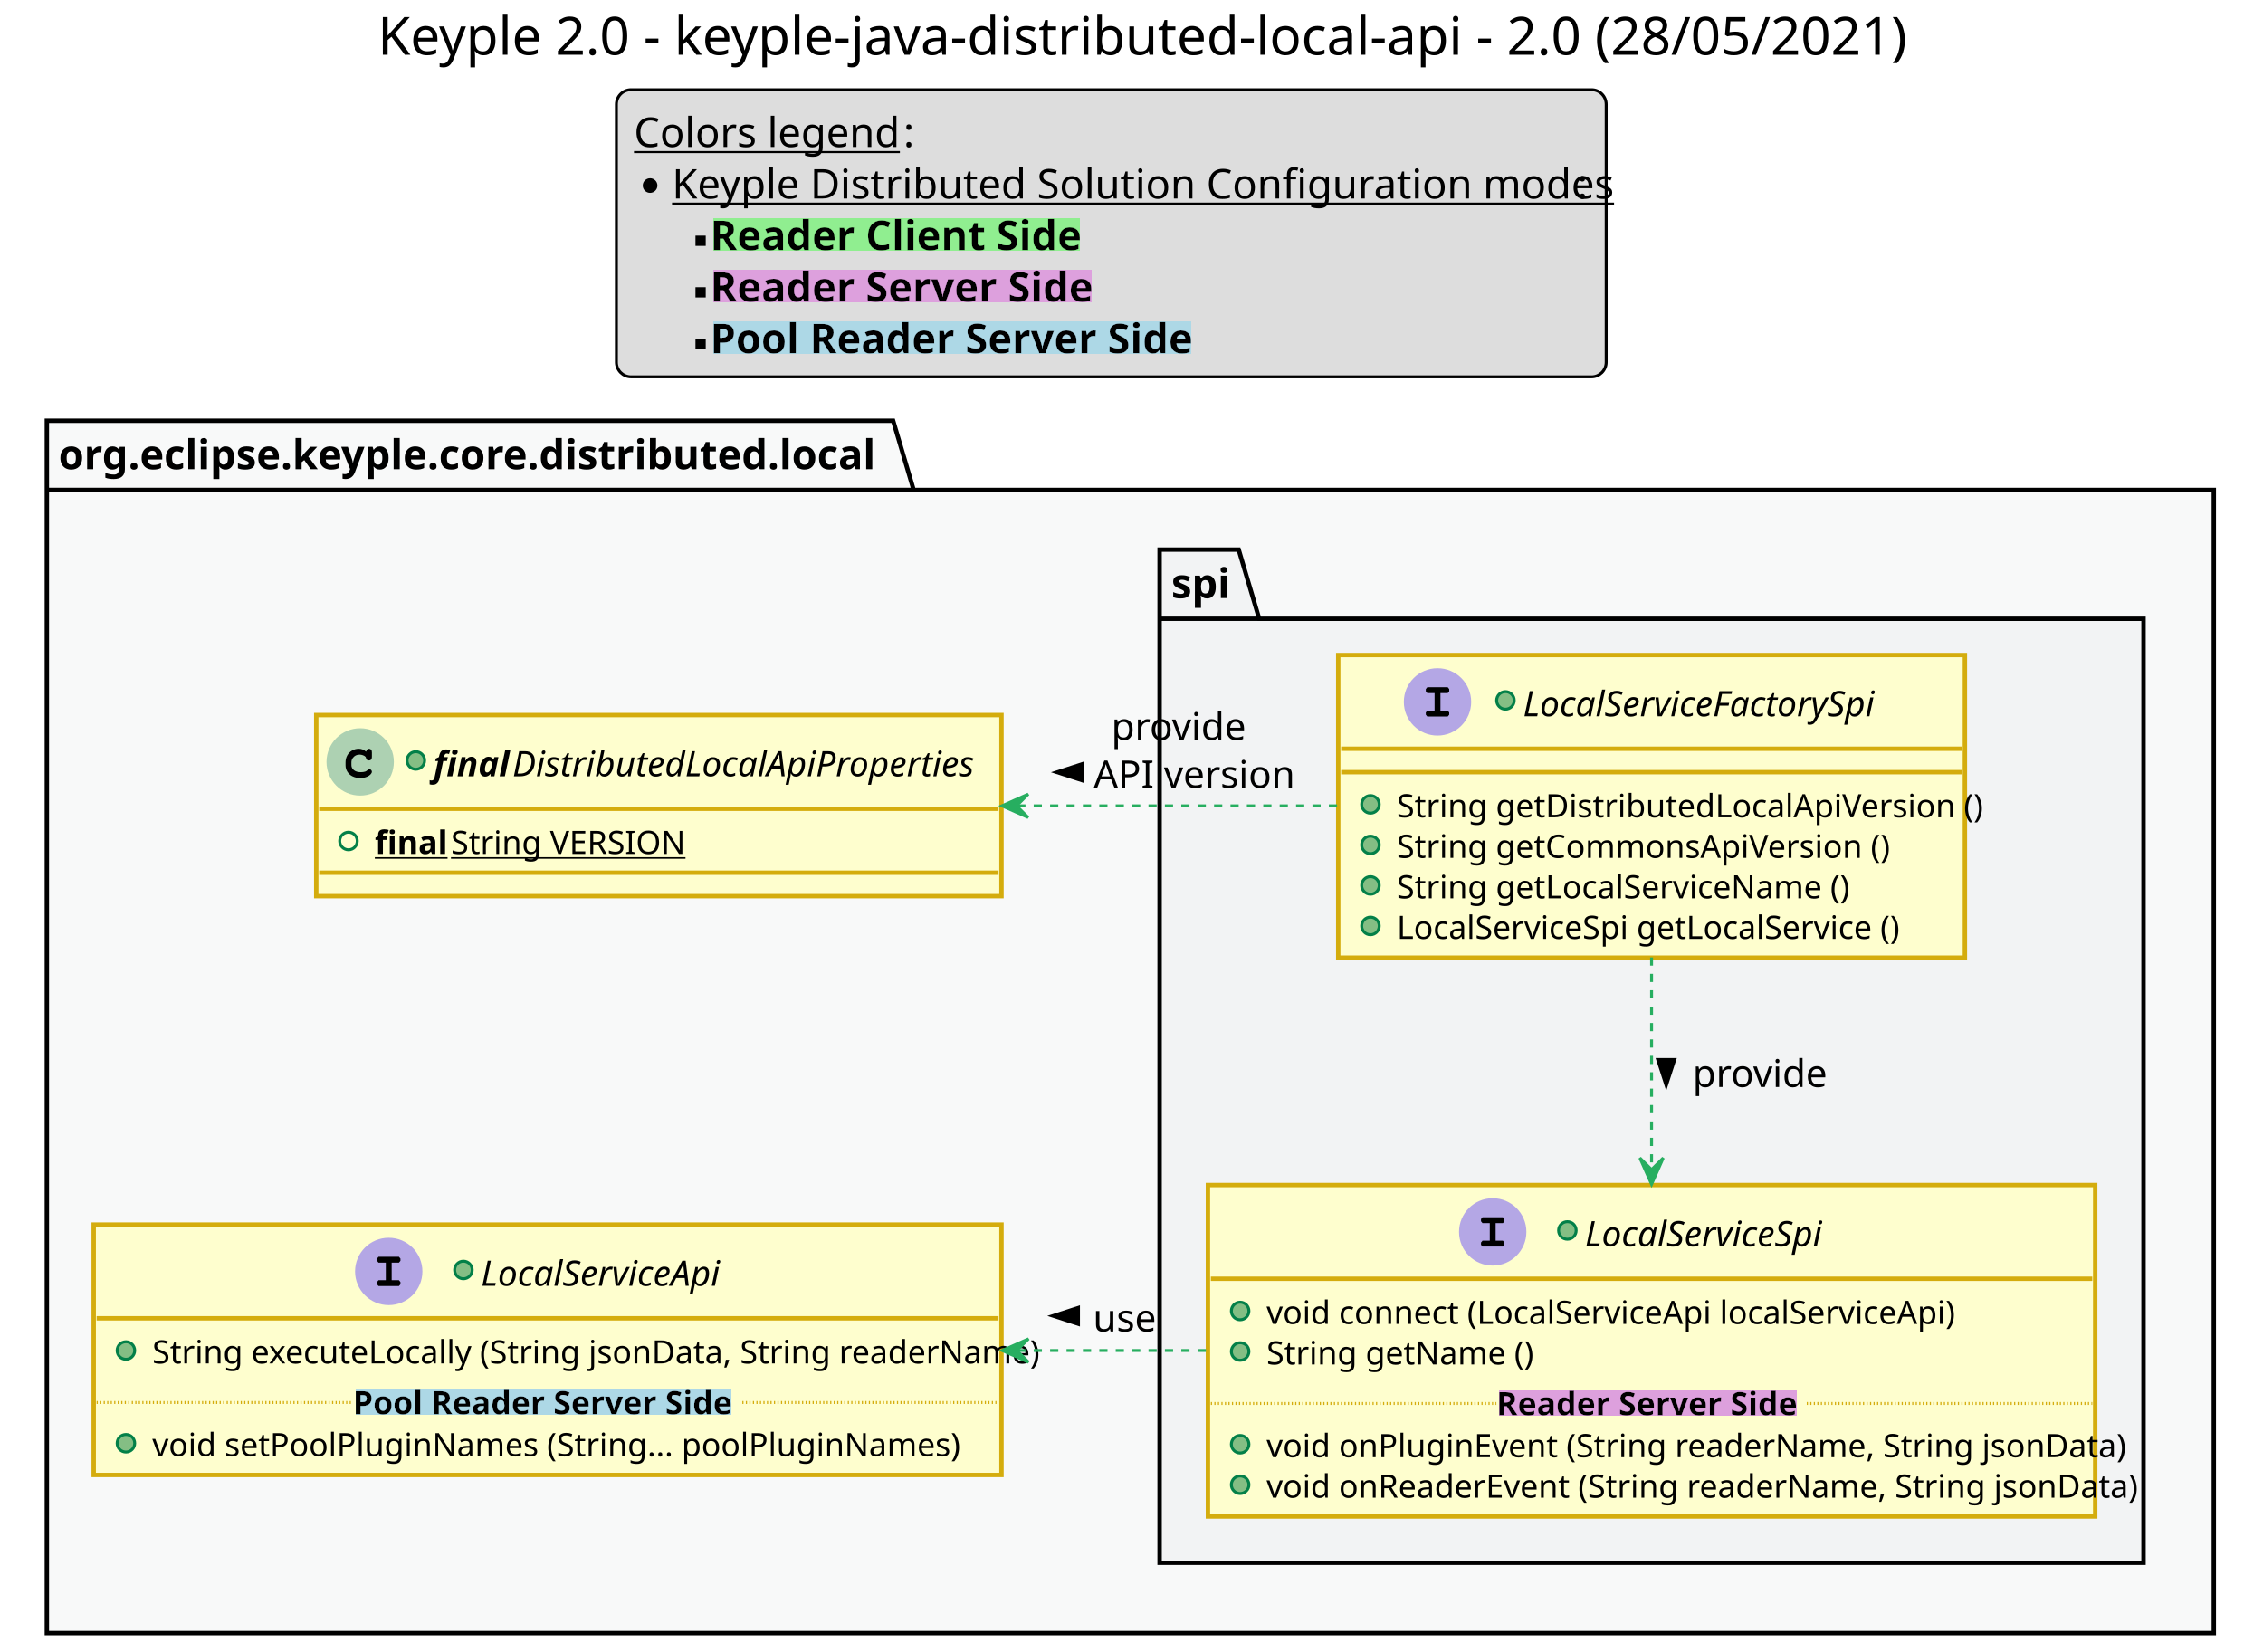
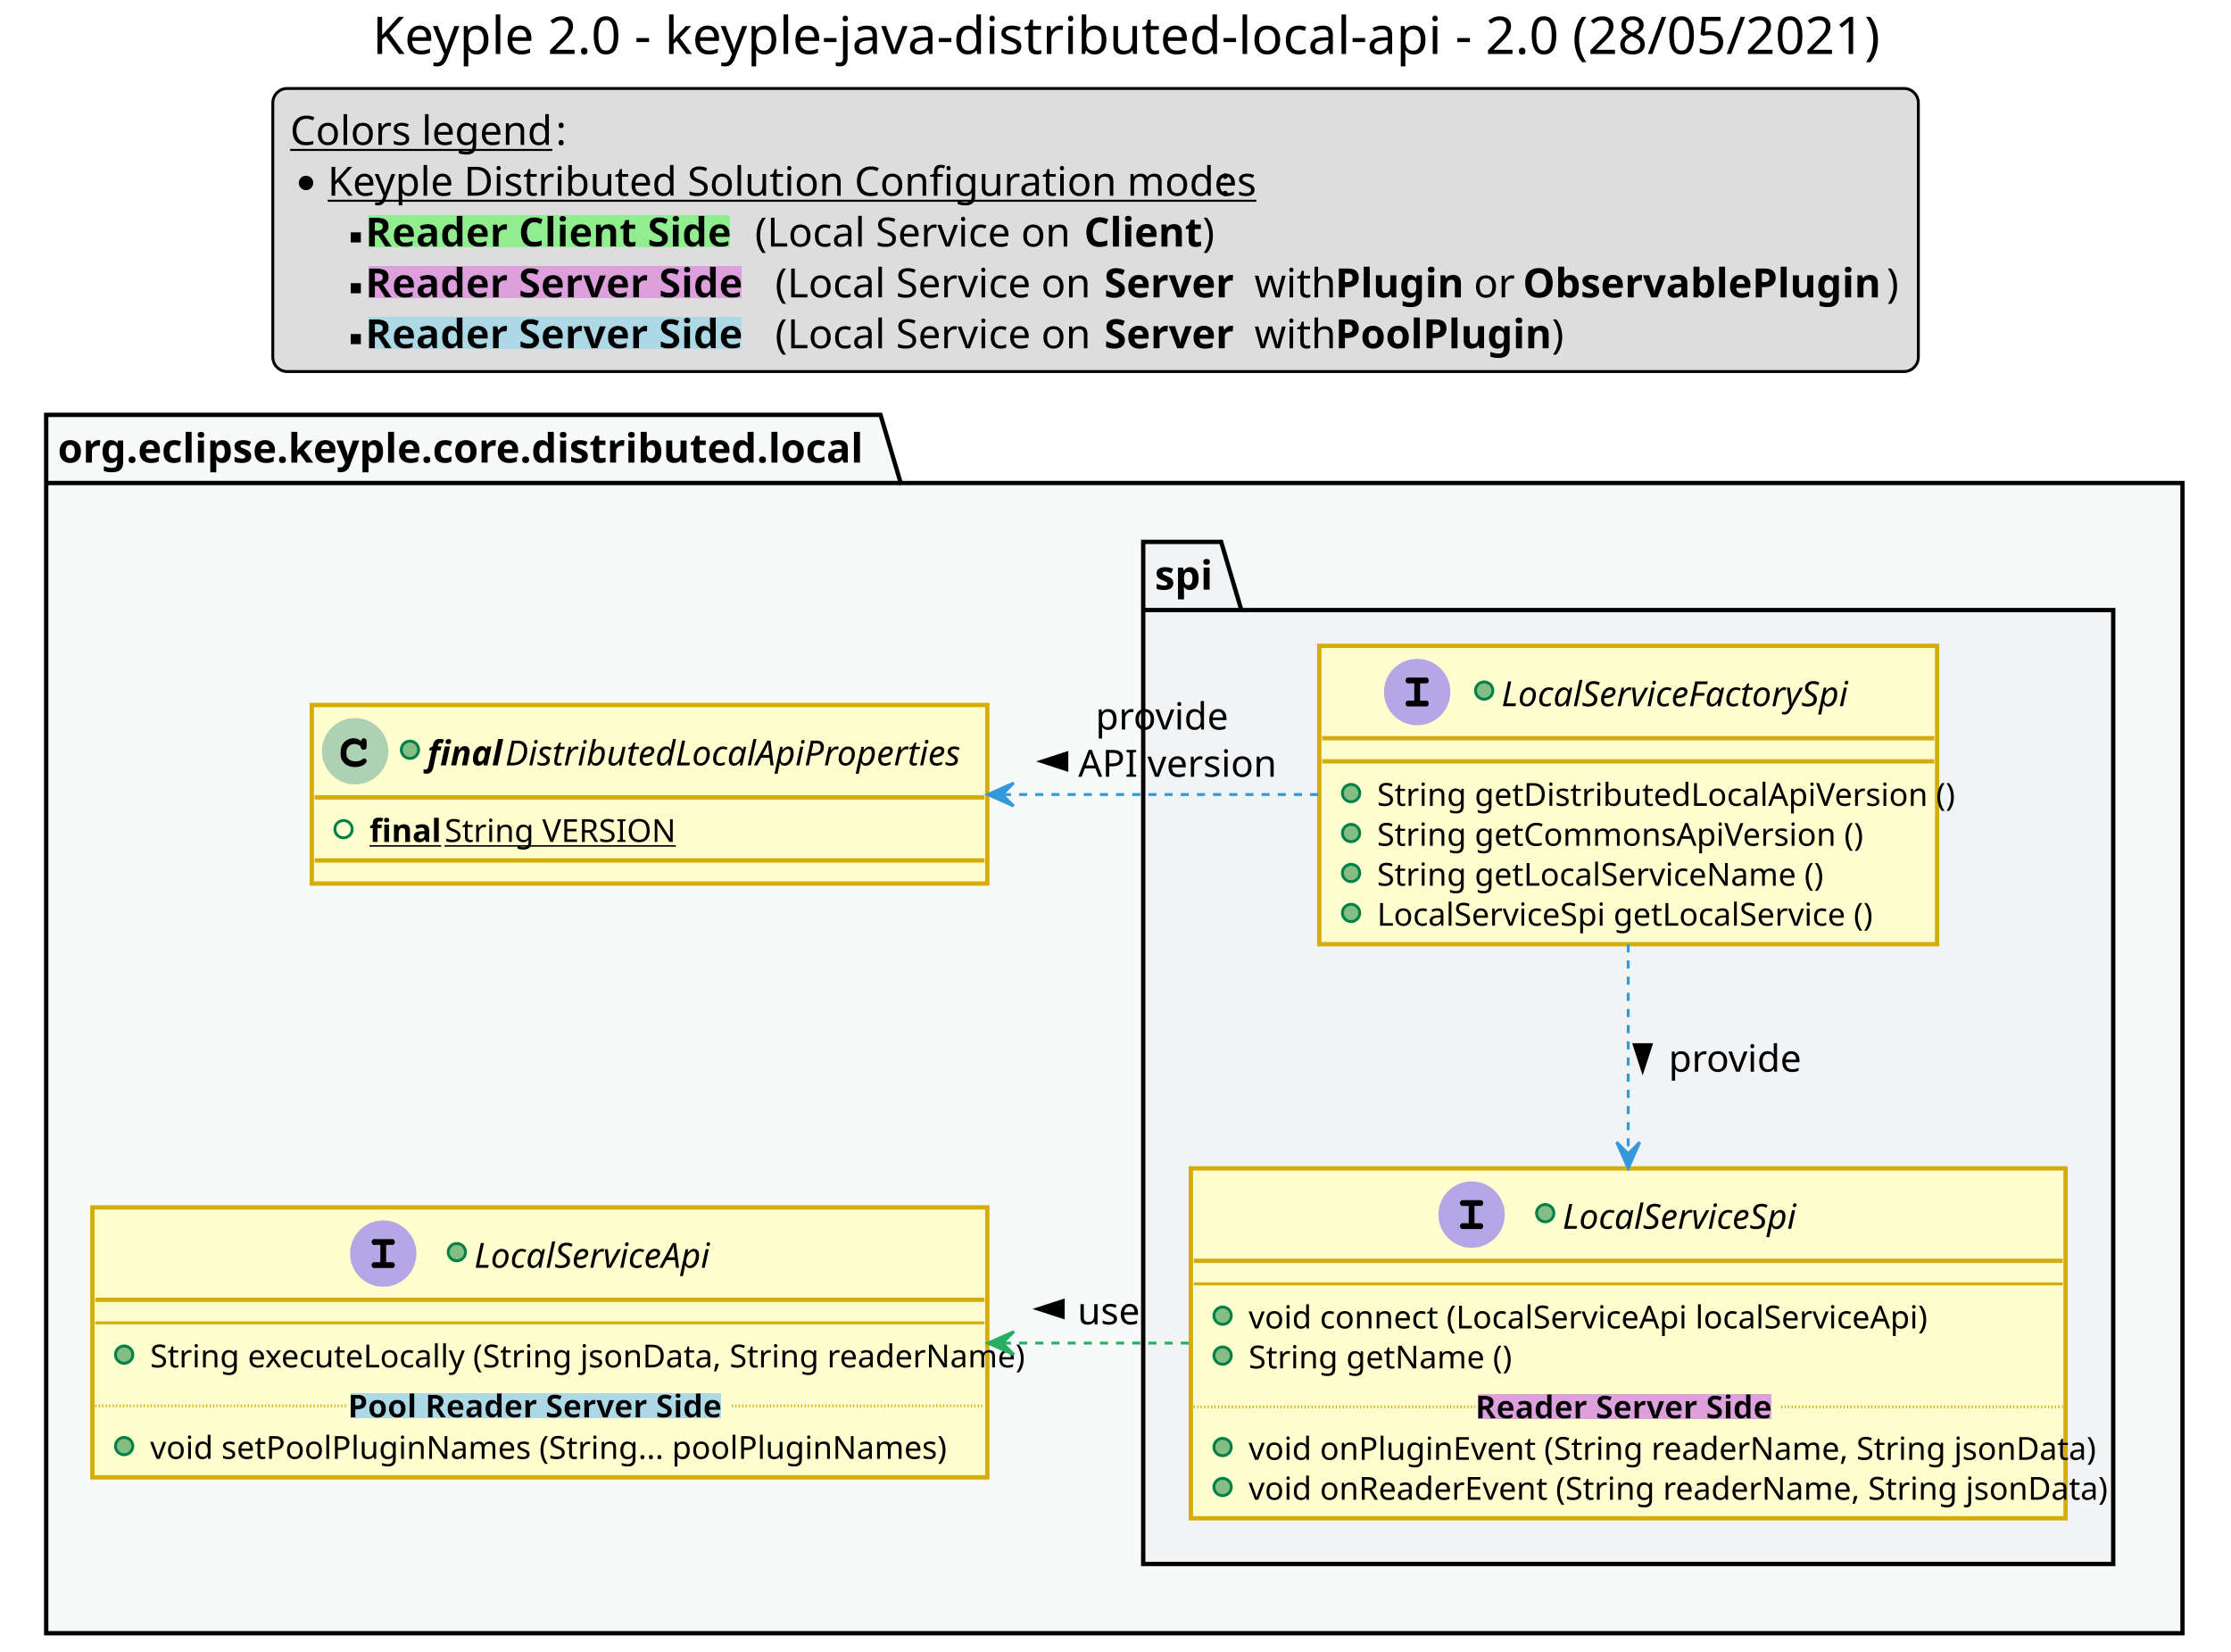
- <svg xmlns="http://www.w3.org/2000/svg" contentScriptType="application/ecmascript" contentStyleType="text/css" height="1410px" preserveAspectRatio="none" style="width:1932px;height:1410px;" version="1.1" viewBox="0 0 1932 1410" width="1932.5px" zoomAndPan="magnify">
+ <svg xmlns="http://www.w3.org/2000/svg" contentScriptType="application/ecmascript" contentStyleType="text/css" height="1430px" preserveAspectRatio="none" style="width:1932px;height:1430px;background:#FFFFFF;" version="1.1" viewBox="0 0 1932 1430" width="1932.5px" zoomAndPan="magnify">
  <defs>
-     <filter height="1" id="bvxgutbudttjr0" width="1" x="0" y="0">
+     <filter height="1" id="bmqo2ihafdlhj0" width="1" x="0" y="0">
      <feFlood flood-color="#90EE90" result="flood" />
      <feComposite in="SourceGraphic" in2="flood" operator="over" />
    </filter>
-     <filter height="1" id="bvxgutbudttjr1" width="1" x="0" y="0">
+     <filter height="1" id="bmqo2ihafdlhj1" width="1" x="0" y="0">
      <feFlood flood-color="#DDA0DD" result="flood" />
      <feComposite in="SourceGraphic" in2="flood" operator="over" />
    </filter>
-     <filter height="1" id="bvxgutbudttjr2" width="1" x="0" y="0">
+     <filter height="1" id="bmqo2ihafdlhj2" width="1" x="0" y="0">
      <feFlood flood-color="#ADD8E6" result="flood" />
      <feComposite in="SourceGraphic" in2="flood" operator="over" />
    </filter>
  </defs>
  <g>
    <text fill="#000000" font-family="sans-serif" font-size="45" lengthAdjust="spacing" textLength="1255" x="322.5" y="46.714">Keyple 2.0 - keyple-java-distributed-local-api - 2.0 (28/05/2021)</text>
-     <rect fill="#DDDDDD" height="245.117" rx="12.5" ry="12.5" style="stroke:#000000;stroke-width:2.5;" width="845" x="526.25" y="76.602" />
-     <text fill="#000000" font-family="sans-serif" font-size="35" lengthAdjust="spacing" text-decoration="underline" textLength="220" x="541.25" y="125.435">Colors legend</text>
-     <text fill="#000000" font-family="sans-serif" font-size="35" lengthAdjust="spacing" textLength="10" x="771.25" y="125.435">:</text>
-     <ellipse cx="555" cy="158.398" fill="#000000" rx="6.25" ry="6.25" style="stroke:#000000;stroke-width:0.0;" />
-     <text fill="#000000" font-family="sans-serif" font-size="35" lengthAdjust="spacing" text-decoration="underline" textLength="762.5" x="573.75" y="169.458">Keyple Distributed Solution Configuration modes</text>
-     <text fill="#000000" font-family="sans-serif" font-size="35" lengthAdjust="spacing" textLength="10" x="1346.25" y="169.458">:</text>
-     <rect fill="#000000" height="8.75" style="stroke:#000000;stroke-width:0.0;" width="8.75" x="593.75" y="201.172" />
-     <text fill="#000000" filter="url(#bvxgutbudttjr0)" font-family="sans-serif" font-size="35" font-weight="bold" lengthAdjust="spacing" textLength="327.5" x="606.25" y="213.481">Reader Client Side</text>
-     <rect fill="#000000" height="8.75" style="stroke:#000000;stroke-width:0.0;" width="8.75" x="593.75" y="245.195" />
-     <text fill="#000000" filter="url(#bvxgutbudttjr1)" font-family="sans-serif" font-size="35" font-weight="bold" lengthAdjust="spacing" textLength="345" x="606.25" y="257.505">Reader Server Side</text>
-     <rect fill="#000000" height="8.75" style="stroke:#000000;stroke-width:0.0;" width="8.75" x="593.75" y="289.219" />
-     <text fill="#000000" filter="url(#bvxgutbudttjr2)" font-family="sans-serif" font-size="35" font-weight="bold" lengthAdjust="spacing" textLength="432.5" x="606.25" y="301.528">Pool Reader Server Side</text>
-     <polygon fill="#F8F9F9" points="40,359.219,762.5,359.219,780,418.242,1890,418.242,1890,1394.219,40,1394.219,40,359.219" style="stroke:#000000;stroke-width:3.75;" />
+     <rect fill="#DDDDDD" height="245.117" rx="12.5" ry="12.5" style="stroke:#000000;stroke-width:2.5;" width="1425" x="236.25" y="76.602" />
+     <text fill="#000000" font-family="sans-serif" font-size="35" lengthAdjust="spacing" text-decoration="underline" textLength="220" x="251.25" y="125.435">Colors legend</text>
+     <text fill="#000000" font-family="sans-serif" font-size="35" lengthAdjust="spacing" textLength="10" x="481.25" y="125.435">:</text>
+     <ellipse cx="265" cy="158.398" fill="#000000" rx="6.25" ry="6.25" style="stroke:#000000;stroke-width:0.0;" />
+     <text fill="#000000" font-family="sans-serif" font-size="35" lengthAdjust="spacing" text-decoration="underline" textLength="762.5" x="283.75" y="169.458">Keyple Distributed Solution Configuration modes</text>
+     <text fill="#000000" font-family="sans-serif" font-size="35" lengthAdjust="spacing" textLength="10" x="1056.25" y="169.458">:</text>
+     <rect fill="#000000" height="8.75" style="stroke:#000000;stroke-width:0.0;" width="8.75" x="303.75" y="201.172" />
+     <text fill="#000000" filter="url(#bmqo2ihafdlhj0)" font-family="sans-serif" font-size="35" font-weight="bold" lengthAdjust="spacing" textLength="327.5" x="316.25" y="213.481">Reader Client Side</text>
+     <text fill="#000000" font-family="sans-serif" font-size="35" lengthAdjust="spacing" textLength="275" x="653.75" y="213.481">(Local Service on</text>
+     <text fill="#000000" font-family="sans-serif" font-size="35" font-weight="bold" lengthAdjust="spacing" textLength="102.5" x="938.75" y="213.481">Client</text>
+     <text fill="#000000" font-family="sans-serif" font-size="35" lengthAdjust="spacing" textLength="12.5" x="1041.25" y="213.481">)</text>
+     <rect fill="#000000" height="8.75" style="stroke:#000000;stroke-width:0.0;" width="8.75" x="303.75" y="245.195" />
+     <text fill="#000000" filter="url(#bmqo2ihafdlhj1)" font-family="sans-serif" font-size="35" font-weight="bold" lengthAdjust="spacing" textLength="345" x="316.25" y="257.505">Reader Server Side</text>
+     <text fill="#000000" font-family="sans-serif" font-size="35" lengthAdjust="spacing" textLength="275" x="671.25" y="257.505">(Local Service on</text>
+     <text fill="#000000" font-family="sans-serif" font-size="35" font-weight="bold" lengthAdjust="spacing" textLength="120" x="956.25" y="257.505">Server</text>
+     <text fill="#000000" font-family="sans-serif" font-size="35" lengthAdjust="spacing" textLength="60" x="1086.25" y="257.505">with</text>
+     <text fill="#000000" font-family="sans-serif" font-size="35" font-weight="bold" lengthAdjust="spacing" textLength="110" x="1156.25" y="257.505">Plugin</text>
+     <text fill="#000000" font-family="sans-serif" font-size="35" lengthAdjust="spacing" textLength="32.5" x="1276.25" y="257.505">or</text>
+     <text fill="#000000" font-family="sans-serif" font-size="35" font-weight="bold" lengthAdjust="spacing" textLength="315" x="1318.75" y="257.505">ObservablePlugin</text>
+     <text fill="#000000" font-family="sans-serif" font-size="35" lengthAdjust="spacing" textLength="12.5" x="1633.75" y="257.505">)</text>
+     <rect fill="#000000" height="8.75" style="stroke:#000000;stroke-width:0.0;" width="8.75" x="303.75" y="289.219" />
+     <text fill="#000000" filter="url(#bmqo2ihafdlhj2)" font-family="sans-serif" font-size="35" font-weight="bold" lengthAdjust="spacing" textLength="345" x="316.25" y="301.528">Reader Server Side</text>
+     <text fill="#000000" font-family="sans-serif" font-size="35" lengthAdjust="spacing" textLength="275" x="671.25" y="301.528">(Local Service on</text>
+     <text fill="#000000" font-family="sans-serif" font-size="35" font-weight="bold" lengthAdjust="spacing" textLength="120" x="956.25" y="301.528">Server</text>
+     <text fill="#000000" font-family="sans-serif" font-size="35" lengthAdjust="spacing" textLength="60" x="1086.25" y="301.528">with</text>
+     <text fill="#000000" font-family="sans-serif" font-size="35" font-weight="bold" lengthAdjust="spacing" textLength="187.5" x="1156.25" y="301.528">PoolPlugin</text>
+     <text fill="#000000" font-family="sans-serif" font-size="35" lengthAdjust="spacing" textLength="12.5" x="1343.75" y="301.528">)</text>
+     <polygon fill="#F8F9F9" points="40,359.219,762.5,359.219,780,418.242,1890,418.242,1890,1414.219,40,1414.219,40,359.219" style="stroke:#000000;stroke-width:3.75;" />
    <line style="stroke:#000000;stroke-width:3.75;" x1="40" x2="780" y1="418.242" y2="418.242" />
    <text fill="#000000" font-family="sans-serif" font-size="35" font-weight="bold" lengthAdjust="spacing" textLength="707.5" x="50" y="400.552">org.eclipse.keyple.core.distributed.local</text>
-     <polygon fill="#F2F3F4" points="990,469.219,1057.5,469.219,1075,528.242,1830,528.242,1830,1334.219,990,1334.219,990,469.219" style="stroke:#000000;stroke-width:3.75;" />
+     <polygon fill="#F2F3F4" points="990,469.219,1057.5,469.219,1075,528.242,1830,528.242,1830,1354.219,990,1354.219,990,469.219" style="stroke:#000000;stroke-width:3.75;" />
    <line style="stroke:#000000;stroke-width:3.75;" x1="990" x2="1075" y1="528.242" y2="528.242" />
    <text fill="#000000" font-family="sans-serif" font-size="35" font-weight="bold" lengthAdjust="spacing" textLength="52.5" x="1000" y="510.552">spi</text>
    <rect codeLine="56" fill="#FEFECE" height="154.59" id="ApiProperties" style="stroke:#D4AC0D;stroke-width:3.75;" width="585" x="270" y="610.469" />
    <ellipse cx="307.5" cy="650.469" fill="#ADD1B2" rx="27.5" ry="27.5" style="stroke:#ADD1B2;stroke-width:2.5;" />
    <path d="M312.5,641.719 Q313.008,640.469 313.594,639.844 Q314.18,639.219 314.844,639.219 Q316.016,639.219 316.758,639.922 Q317.5,640.625 317.5,642.266 L317.5,646.172 Q317.5,647.812 316.797,648.516 Q316.094,649.219 315,649.219 Q314.023,649.219 313.398,648.789 Q312.773,648.359 312.5,647.227 Q312.383,646.445 311.953,646.016 Q311.172,645.195 309.766,644.727 Q308.359,644.219 306.953,644.219 Q305.195,644.219 303.711,644.922 Q302.266,645.625 301.133,647.188 Q300,648.75 300,650.898 L300,653.203 Q300,655.781 302.109,657.5 Q304.219,659.219 307.969,659.219 Q310.195,659.219 311.758,658.711 Q312.656,658.438 313.672,657.539 Q314.336,657.031 314.688,656.875 Q315.039,656.719 315.469,656.719 Q316.289,656.719 316.875,657.383 Q317.5,658.008 317.5,658.906 Q317.5,659.766 316.641,660.781 Q315.391,662.266 313.398,663.086 Q310.781,664.219 307.578,664.219 Q303.828,664.219 300.82,662.734 Q298.398,661.562 296.68,659.023 Q295,656.484 295,653.477 L295,650.742 Q295,647.617 296.484,644.883 Q298.008,642.148 300.625,640.703 Q303.281,639.219 306.25,639.219 Q308.047,639.219 309.609,639.844 Q311.172,640.469 312.5,641.719 Z " fill="#000000" />
    <ellipse cx="355" cy="649.219" fill="#84BE84" rx="7.5" ry="7.5" style="stroke:#038048;stroke-width:2.5;" />
    <text fill="#000000" font-family="sans-serif" font-size="30" font-style="italic" font-weight="bold" lengthAdjust="spacing" textLength="60" x="370" y="662.744">final</text>
    <text fill="#000000" font-family="sans-serif" font-size="30" font-style="italic" lengthAdjust="spacing" textLength="410" x="437.5" y="662.744">DistributedLocalApiProperties</text>
    <line style="stroke:#D4AC0D;stroke-width:3.75;" x1="272.5" x2="852.5" y1="690.469" y2="690.469" />
    <ellipse cx="297.5" cy="717.969" rx="7.5" ry="7.5" style="stroke:#038048;stroke-width:2.5;fill:none;" />
    <text fill="#000000" font-family="sans-serif" font-size="27.5" font-weight="bold" lengthAdjust="spacing" text-decoration="underline" textLength="57.5" x="320" y="729.016">final</text>
    <text fill="#000000" font-family="sans-serif" font-size="27.5" lengthAdjust="spacing" text-decoration="underline" textLength="190" x="385" y="729.016">String VERSION</text>
    <line style="stroke:#D4AC0D;stroke-width:3.75;" x1="272.5" x2="852.5" y1="745.059" y2="745.059" />
-     <rect codeLine="59" fill="#FEFECE" height="213.769" id="LocalServiceApi" style="stroke:#D4AC0D;stroke-width:3.75;" width="775" x="80" y="1045.469" />
+     <rect codeLine="59" fill="#FEFECE" height="233.769" id="LocalServiceApi" style="stroke:#D4AC0D;stroke-width:3.75;" width="775" x="80" y="1045.469" />
    <ellipse cx="331.875" cy="1085.469" fill="#B4A7E5" rx="27.5" ry="27.5" style="stroke:#B4A7E5;stroke-width:2.5;" />
    <path d="M334.375,1077.969 L334.375,1092.969 L339.375,1092.969 L340.586,1092.969 L341.875,1094.531 L341.875,1095.469 L341.875,1096.406 L340.586,1097.969 L339.375,1097.969 L324.375,1097.969 L323.164,1097.969 L321.875,1096.406 L321.875,1095.469 L321.875,1094.531 L323.164,1092.969 L324.375,1092.969 L329.375,1092.969 L329.375,1077.969 L324.375,1077.969 L323.164,1077.969 L321.875,1076.406 L321.875,1075.469 L321.875,1074.531 L323.164,1072.969 L324.375,1072.969 L339.375,1072.969 L340.586,1072.969 L341.875,1074.531 L341.875,1075.469 L341.875,1076.406 L340.586,1077.969 L339.375,1077.969 L334.375,1077.969 Z " fill="#000000" />
    <ellipse cx="395.625" cy="1084.219" fill="#84BE84" rx="7.5" ry="7.5" style="stroke:#038048;stroke-width:2.5;" />
    <text fill="#000000" font-family="sans-serif" font-size="30" font-style="italic" lengthAdjust="spacing" textLength="222.5" x="410.625" y="1097.744">LocalServiceApi</text>
    <line style="stroke:#D4AC0D;stroke-width:3.75;" x1="82.5" x2="852.5" y1="1125.469" y2="1125.469" />
-     <ellipse cx="107.5" cy="1152.969" fill="#84BE84" rx="7.5" ry="7.5" style="stroke:#038048;stroke-width:2.5;" />
-     <text fill="#000000" font-family="sans-serif" font-size="27.5" lengthAdjust="spacing" textLength="710" x="130" y="1164.016">String executeLocally (String jsonData, String readerName)</text>
-     <ellipse cx="107.5" cy="1232.148" fill="#84BE84" rx="7.5" ry="7.5" style="stroke:#038048;stroke-width:2.5;" />
-     <text fill="#000000" font-family="sans-serif" font-size="27.5" lengthAdjust="spacing" textLength="627.5" x="130" y="1243.196">void setPoolPluginNames (String... poolPluginNames)</text>
-     <line style="stroke:#D4AC0D;stroke-width:2.5;stroke-dasharray:1.0,2.0;" x1="82.5" x2="301.25" y1="1197.353" y2="1197.353" />
-     <text fill="#000000" filter="url(#bvxgutbudttjr2)" font-family="sans-serif" font-size="27.5" font-weight="bold" lengthAdjust="spacing" textLength="332.5" x="301.25" y="1207.356">Pool Reader Server Side</text>
-     <line style="stroke:#D4AC0D;stroke-width:2.5;stroke-dasharray:1.0,2.0;" x1="633.75" x2="852.5" y1="1197.353" y2="1197.353" />
-     <rect codeLine="65" fill="#FEFECE" height="258.359" id="LocalServiceFactorySpi" style="stroke:#D4AC0D;stroke-width:3.75;" width="535" x="1142.5" y="559.219" />
+     <line style="stroke:#D4AC0D;stroke-width:2.5;" x1="82.5" x2="852.5" y1="1145.469" y2="1145.469" />
+     <ellipse cx="107.5" cy="1172.969" fill="#84BE84" rx="7.5" ry="7.5" style="stroke:#038048;stroke-width:2.5;" />
+     <text fill="#000000" font-family="sans-serif" font-size="27.5" lengthAdjust="spacing" textLength="710" x="130" y="1184.016">String executeLocally (String jsonData, String readerName)</text>
+     <ellipse cx="107.5" cy="1252.148" fill="#84BE84" rx="7.5" ry="7.5" style="stroke:#038048;stroke-width:2.5;" />
+     <text fill="#000000" font-family="sans-serif" font-size="27.5" lengthAdjust="spacing" textLength="627.5" x="130" y="1263.196">void setPoolPluginNames (String... poolPluginNames)</text>
+     <line style="stroke:#D4AC0D;stroke-width:2.5;stroke-dasharray:1.0,2.0;" x1="82.5" x2="301.25" y1="1217.353" y2="1217.353" />
+     <text fill="#000000" filter="url(#bmqo2ihafdlhj2)" font-family="sans-serif" font-size="27.5" font-weight="bold" lengthAdjust="spacing" textLength="332.5" x="301.25" y="1227.356">Pool Reader Server Side</text>
+     <line style="stroke:#D4AC0D;stroke-width:2.5;stroke-dasharray:1.0,2.0;" x1="633.75" x2="852.5" y1="1217.353" y2="1217.353" />
+     <rect codeLine="66" fill="#FEFECE" height="258.359" id="LocalServiceFactorySpi" style="stroke:#D4AC0D;stroke-width:3.75;" width="535" x="1142.5" y="559.219" />
    <ellipse cx="1227.25" cy="599.219" fill="#B4A7E5" rx="27.5" ry="27.5" style="stroke:#B4A7E5;stroke-width:2.5;" />
    <path d="M1229.75,591.719 L1229.75,606.719 L1234.75,606.719 L1235.961,606.719 L1237.25,608.281 L1237.25,609.219 L1237.25,610.156 L1235.961,611.719 L1234.75,611.719 L1219.75,611.719 L1218.539,611.719 L1217.25,610.156 L1217.25,609.219 L1217.25,608.281 L1218.539,606.719 L1219.75,606.719 L1224.75,606.719 L1224.75,591.719 L1219.75,591.719 L1218.539,591.719 L1217.25,590.156 L1217.25,589.219 L1217.25,588.281 L1218.539,586.719 L1219.75,586.719 L1234.75,586.719 L1235.961,586.719 L1237.25,588.281 L1237.25,589.219 L1237.25,590.156 L1235.961,591.719 L1234.75,591.719 L1229.75,591.719 Z " fill="#000000" />
    <ellipse cx="1285.25" cy="597.969" fill="#84BE84" rx="7.5" ry="7.5" style="stroke:#038048;stroke-width:2.5;" />
    <text fill="#000000" font-family="sans-serif" font-size="30" font-style="italic" lengthAdjust="spacing" textLength="322.5" x="1300.25" y="611.494">LocalServiceFactorySpi</text>
    <line style="stroke:#D4AC0D;stroke-width:3.75;" x1="1145" x2="1675" y1="639.219" y2="639.219" />
    <line style="stroke:#D4AC0D;stroke-width:3.75;" x1="1145" x2="1675" y1="659.219" y2="659.219" />
    <ellipse cx="1170" cy="686.719" fill="#84BE84" rx="7.5" ry="7.5" style="stroke:#038048;stroke-width:2.5;" />
    <text fill="#000000" font-family="sans-serif" font-size="27.5" lengthAdjust="spacing" textLength="470" x="1192.5" y="697.766">String getDistributedLocalApiVersion ()</text>
    <ellipse cx="1170" cy="721.309" fill="#84BE84" rx="7.5" ry="7.5" style="stroke:#038048;stroke-width:2.5;" />
    <text fill="#000000" font-family="sans-serif" font-size="27.5" lengthAdjust="spacing" textLength="395" x="1192.5" y="732.356">String getCommonsApiVersion ()</text>
    <ellipse cx="1170" cy="755.898" fill="#84BE84" rx="7.5" ry="7.5" style="stroke:#038048;stroke-width:2.5;" />
    <text fill="#000000" font-family="sans-serif" font-size="27.5" lengthAdjust="spacing" textLength="367.5" x="1192.5" y="766.946">String getLocalServiceName ()</text>
    <ellipse cx="1170" cy="790.488" fill="#84BE84" rx="7.5" ry="7.5" style="stroke:#038048;stroke-width:2.5;" />
    <text fill="#000000" font-family="sans-serif" font-size="27.5" lengthAdjust="spacing" textLength="425" x="1192.5" y="801.536">LocalServiceSpi getLocalService ()</text>
-     <rect codeLine="71" fill="#FEFECE" height="282.949" id="LocalServiceSpi" style="stroke:#D4AC0D;stroke-width:3.75;" width="757.5" x="1031.25" y="1011.719" />
+     <rect codeLine="72" fill="#FEFECE" height="302.949" id="LocalServiceSpi" style="stroke:#D4AC0D;stroke-width:3.75;" width="757.5" x="1031.25" y="1011.719" />
    <ellipse cx="1274.375" cy="1051.719" fill="#B4A7E5" rx="27.5" ry="27.5" style="stroke:#B4A7E5;stroke-width:2.5;" />
    <path d="M1276.875,1044.219 L1276.875,1059.219 L1281.875,1059.219 L1283.086,1059.219 L1284.375,1060.781 L1284.375,1061.719 L1284.375,1062.656 L1283.086,1064.219 L1281.875,1064.219 L1266.875,1064.219 L1265.664,1064.219 L1264.375,1062.656 L1264.375,1061.719 L1264.375,1060.781 L1265.664,1059.219 L1266.875,1059.219 L1271.875,1059.219 L1271.875,1044.219 L1266.875,1044.219 L1265.664,1044.219 L1264.375,1042.656 L1264.375,1041.719 L1264.375,1040.781 L1265.664,1039.219 L1266.875,1039.219 L1281.875,1039.219 L1283.086,1039.219 L1284.375,1040.781 L1284.375,1041.719 L1284.375,1042.656 L1283.086,1044.219 L1281.875,1044.219 L1276.875,1044.219 Z " fill="#000000" />
    <ellipse cx="1338.125" cy="1050.469" fill="#84BE84" rx="7.5" ry="7.5" style="stroke:#038048;stroke-width:2.5;" />
    <text fill="#000000" font-family="sans-serif" font-size="30" font-style="italic" lengthAdjust="spacing" textLength="222.5" x="1353.125" y="1063.994">LocalServiceSpi</text>
    <line style="stroke:#D4AC0D;stroke-width:3.75;" x1="1033.75" x2="1786.25" y1="1091.719" y2="1091.719" />
-     <ellipse cx="1058.75" cy="1119.219" fill="#84BE84" rx="7.5" ry="7.5" style="stroke:#038048;stroke-width:2.5;" />
-     <text fill="#000000" font-family="sans-serif" font-size="27.5" lengthAdjust="spacing" textLength="575" x="1081.25" y="1130.266">void connect (LocalServiceApi localServiceApi)</text>
-     <ellipse cx="1058.75" cy="1153.809" fill="#84BE84" rx="7.5" ry="7.5" style="stroke:#038048;stroke-width:2.5;" />
-     <text fill="#000000" font-family="sans-serif" font-size="27.5" lengthAdjust="spacing" textLength="210" x="1081.25" y="1164.856">String getName ()</text>
-     <ellipse cx="1058.75" cy="1232.988" fill="#84BE84" rx="7.5" ry="7.5" style="stroke:#038048;stroke-width:2.5;" />
-     <text fill="#000000" font-family="sans-serif" font-size="27.5" lengthAdjust="spacing" textLength="675" x="1081.25" y="1244.036">void onPluginEvent (String readerName, String jsonData)</text>
-     <ellipse cx="1058.75" cy="1267.578" fill="#84BE84" rx="7.5" ry="7.5" style="stroke:#038048;stroke-width:2.5;" />
-     <text fill="#000000" font-family="sans-serif" font-size="27.5" lengthAdjust="spacing" textLength="692.5" x="1081.25" y="1278.626">void onReaderEvent (String readerName, String jsonData)</text>
-     <line style="stroke:#D4AC0D;stroke-width:2.5;stroke-dasharray:1.0,2.0;" x1="1033.75" x2="1277.5" y1="1198.193" y2="1198.193" />
-     <text fill="#000000" filter="url(#bvxgutbudttjr1)" font-family="sans-serif" font-size="27.5" font-weight="bold" lengthAdjust="spacing" textLength="265" x="1277.5" y="1208.196">Reader Server Side</text>
-     <line style="stroke:#D4AC0D;stroke-width:2.5;stroke-dasharray:1.0,2.0;" x1="1542.5" x2="1786.25" y1="1198.193" y2="1198.193" />
-     <path codeLine="83" d="M868.495,687.969 C957.982,687.969 1055.08,687.969 1142.017,687.969 " fill="none" id="ApiProperties-backto-LocalServiceFactorySpi" style="stroke:#27AE60;stroke-width:2.5;stroke-dasharray:7.0,7.0;" />
-     <polygon fill="#27AE60" points="855.347,687.969,877.847,697.969,867.847,687.969,877.847,677.969,855.347,687.969" style="stroke:#27AE60;stroke-width:2.5;" />
+     <line style="stroke:#D4AC0D;stroke-width:2.5;" x1="1033.75" x2="1786.25" y1="1111.719" y2="1111.719" />
+     <ellipse cx="1058.75" cy="1139.219" fill="#84BE84" rx="7.5" ry="7.5" style="stroke:#038048;stroke-width:2.5;" />
+     <text fill="#000000" font-family="sans-serif" font-size="27.5" lengthAdjust="spacing" textLength="575" x="1081.25" y="1150.266">void connect (LocalServiceApi localServiceApi)</text>
+     <ellipse cx="1058.75" cy="1173.809" fill="#84BE84" rx="7.5" ry="7.5" style="stroke:#038048;stroke-width:2.5;" />
+     <text fill="#000000" font-family="sans-serif" font-size="27.5" lengthAdjust="spacing" textLength="210" x="1081.25" y="1184.856">String getName ()</text>
+     <ellipse cx="1058.75" cy="1252.988" fill="#84BE84" rx="7.5" ry="7.5" style="stroke:#038048;stroke-width:2.5;" />
+     <text fill="#000000" font-family="sans-serif" font-size="27.5" lengthAdjust="spacing" textLength="675" x="1081.25" y="1264.036">void onPluginEvent (String readerName, String jsonData)</text>
+     <ellipse cx="1058.75" cy="1287.578" fill="#84BE84" rx="7.5" ry="7.5" style="stroke:#038048;stroke-width:2.5;" />
+     <text fill="#000000" font-family="sans-serif" font-size="27.5" lengthAdjust="spacing" textLength="692.5" x="1081.25" y="1298.626">void onReaderEvent (String readerName, String jsonData)</text>
+     <line style="stroke:#D4AC0D;stroke-width:2.5;stroke-dasharray:1.0,2.0;" x1="1033.75" x2="1277.5" y1="1218.193" y2="1218.193" />
+     <text fill="#000000" filter="url(#bmqo2ihafdlhj1)" font-family="sans-serif" font-size="27.5" font-weight="bold" lengthAdjust="spacing" textLength="265" x="1277.5" y="1228.196">Reader Server Side</text>
+     <line style="stroke:#D4AC0D;stroke-width:2.5;stroke-dasharray:1.0,2.0;" x1="1542.5" x2="1786.25" y1="1218.193" y2="1218.193" />
+     <path codeLine="85" d="M868.495,687.969 C957.982,687.969 1055.08,687.969 1142.017,687.969 " fill="none" id="ApiProperties-backto-LocalServiceFactorySpi" style="stroke:#3498DB;stroke-width:2.5;stroke-dasharray:7.0,7.0;" />
+     <polygon fill="#3498DB" points="855.347,687.969,877.847,697.969,867.847,687.969,877.847,677.969,855.347,687.969" style="stroke:#3498DB;stroke-width:2.5;" />
    <text fill="#000000" font-family="sans-serif" font-size="32.5" lengthAdjust="spacing" textLength="100" x="948.75" y="631.707">provide</text>
    <polygon fill="#000000" points="901.25,659.287,923.863,666.634,923.863,651.94,901.25,659.287" style="stroke:#000000;stroke-width:2.5;" />
    <text fill="#000000" font-family="sans-serif" font-size="32.5" lengthAdjust="spacing" textLength="162.5" x="933.75" y="672.585">API version</text>
-     <path codeLine="84" d="M1410,817.384 C1410,873.259 1410,939.366 1410,997.901 " fill="none" id="LocalServiceFactorySpi-to-LocalServiceSpi" style="stroke:#27AE60;stroke-width:2.5;stroke-dasharray:7.0,7.0;" />
-     <polygon fill="#27AE60" points="1410,1011.044,1420,988.544,1410,998.544,1400,988.544,1410,1011.044" style="stroke:#27AE60;stroke-width:2.5;" />
+     <path codeLine="86" d="M1410,817.659 C1410,873.496 1410,939.701 1410,998.969 " fill="none" id="LocalServiceFactorySpi-to-LocalServiceSpi" style="stroke:#3498DB;stroke-width:2.5;stroke-dasharray:7.0,7.0;" />
+     <polygon fill="#3498DB" points="1410,1011.506,1420,989.006,1410,999.006,1400,989.006,1410,1011.506" style="stroke:#3498DB;stroke-width:2.5;" />
    <polygon fill="#000000" points="1422.5,927.158,1429.847,904.545,1415.153,904.545,1422.5,927.158" style="stroke:#000000;stroke-width:2.5;" />
    <text fill="#000000" font-family="sans-serif" font-size="32.5" lengthAdjust="spacing" textLength="100" x="1445" y="927.957">provide</text>
-     <path codeLine="86" d="M868.518,1152.969 C922.288,1152.969 977.305,1152.969 1030.682,1152.969 " fill="none" id="LocalServiceApi-backto-LocalServiceSpi" style="stroke:#27AE60;stroke-width:2.5;stroke-dasharray:7.0,7.0;" />
-     <polygon fill="#27AE60" points="855.612,1152.969,878.112,1162.969,868.112,1152.969,878.112,1142.969,855.612,1152.969" style="stroke:#27AE60;stroke-width:2.5;" />
-     <polygon fill="#000000" points="898.125,1123.408,920.738,1130.755,920.738,1116.061,898.125,1123.408" style="stroke:#000000;stroke-width:2.5;" />
-     <text fill="#000000" font-family="sans-serif" font-size="32.5" lengthAdjust="spacing" textLength="52.5" x="933.125" y="1136.707">use</text>
+     <path codeLine="88" d="M868.518,1162.969 C922.288,1162.969 977.305,1162.969 1030.682,1162.969 " fill="none" id="LocalServiceApi-backto-LocalServiceSpi" style="stroke:#27AE60;stroke-width:2.5;stroke-dasharray:7.0,7.0;" />
+     <polygon fill="#27AE60" points="855.612,1162.969,878.112,1172.969,868.112,1162.969,878.112,1152.969,855.612,1162.969" style="stroke:#27AE60;stroke-width:2.5;" />
+     <polygon fill="#000000" points="898.125,1133.408,920.738,1140.755,920.738,1126.061,898.125,1133.408" style="stroke:#000000;stroke-width:2.5;" />
+     <text fill="#000000" font-family="sans-serif" font-size="32.5" lengthAdjust="spacing" textLength="52.5" x="933.125" y="1146.707">use</text>
  </g>
</svg>
